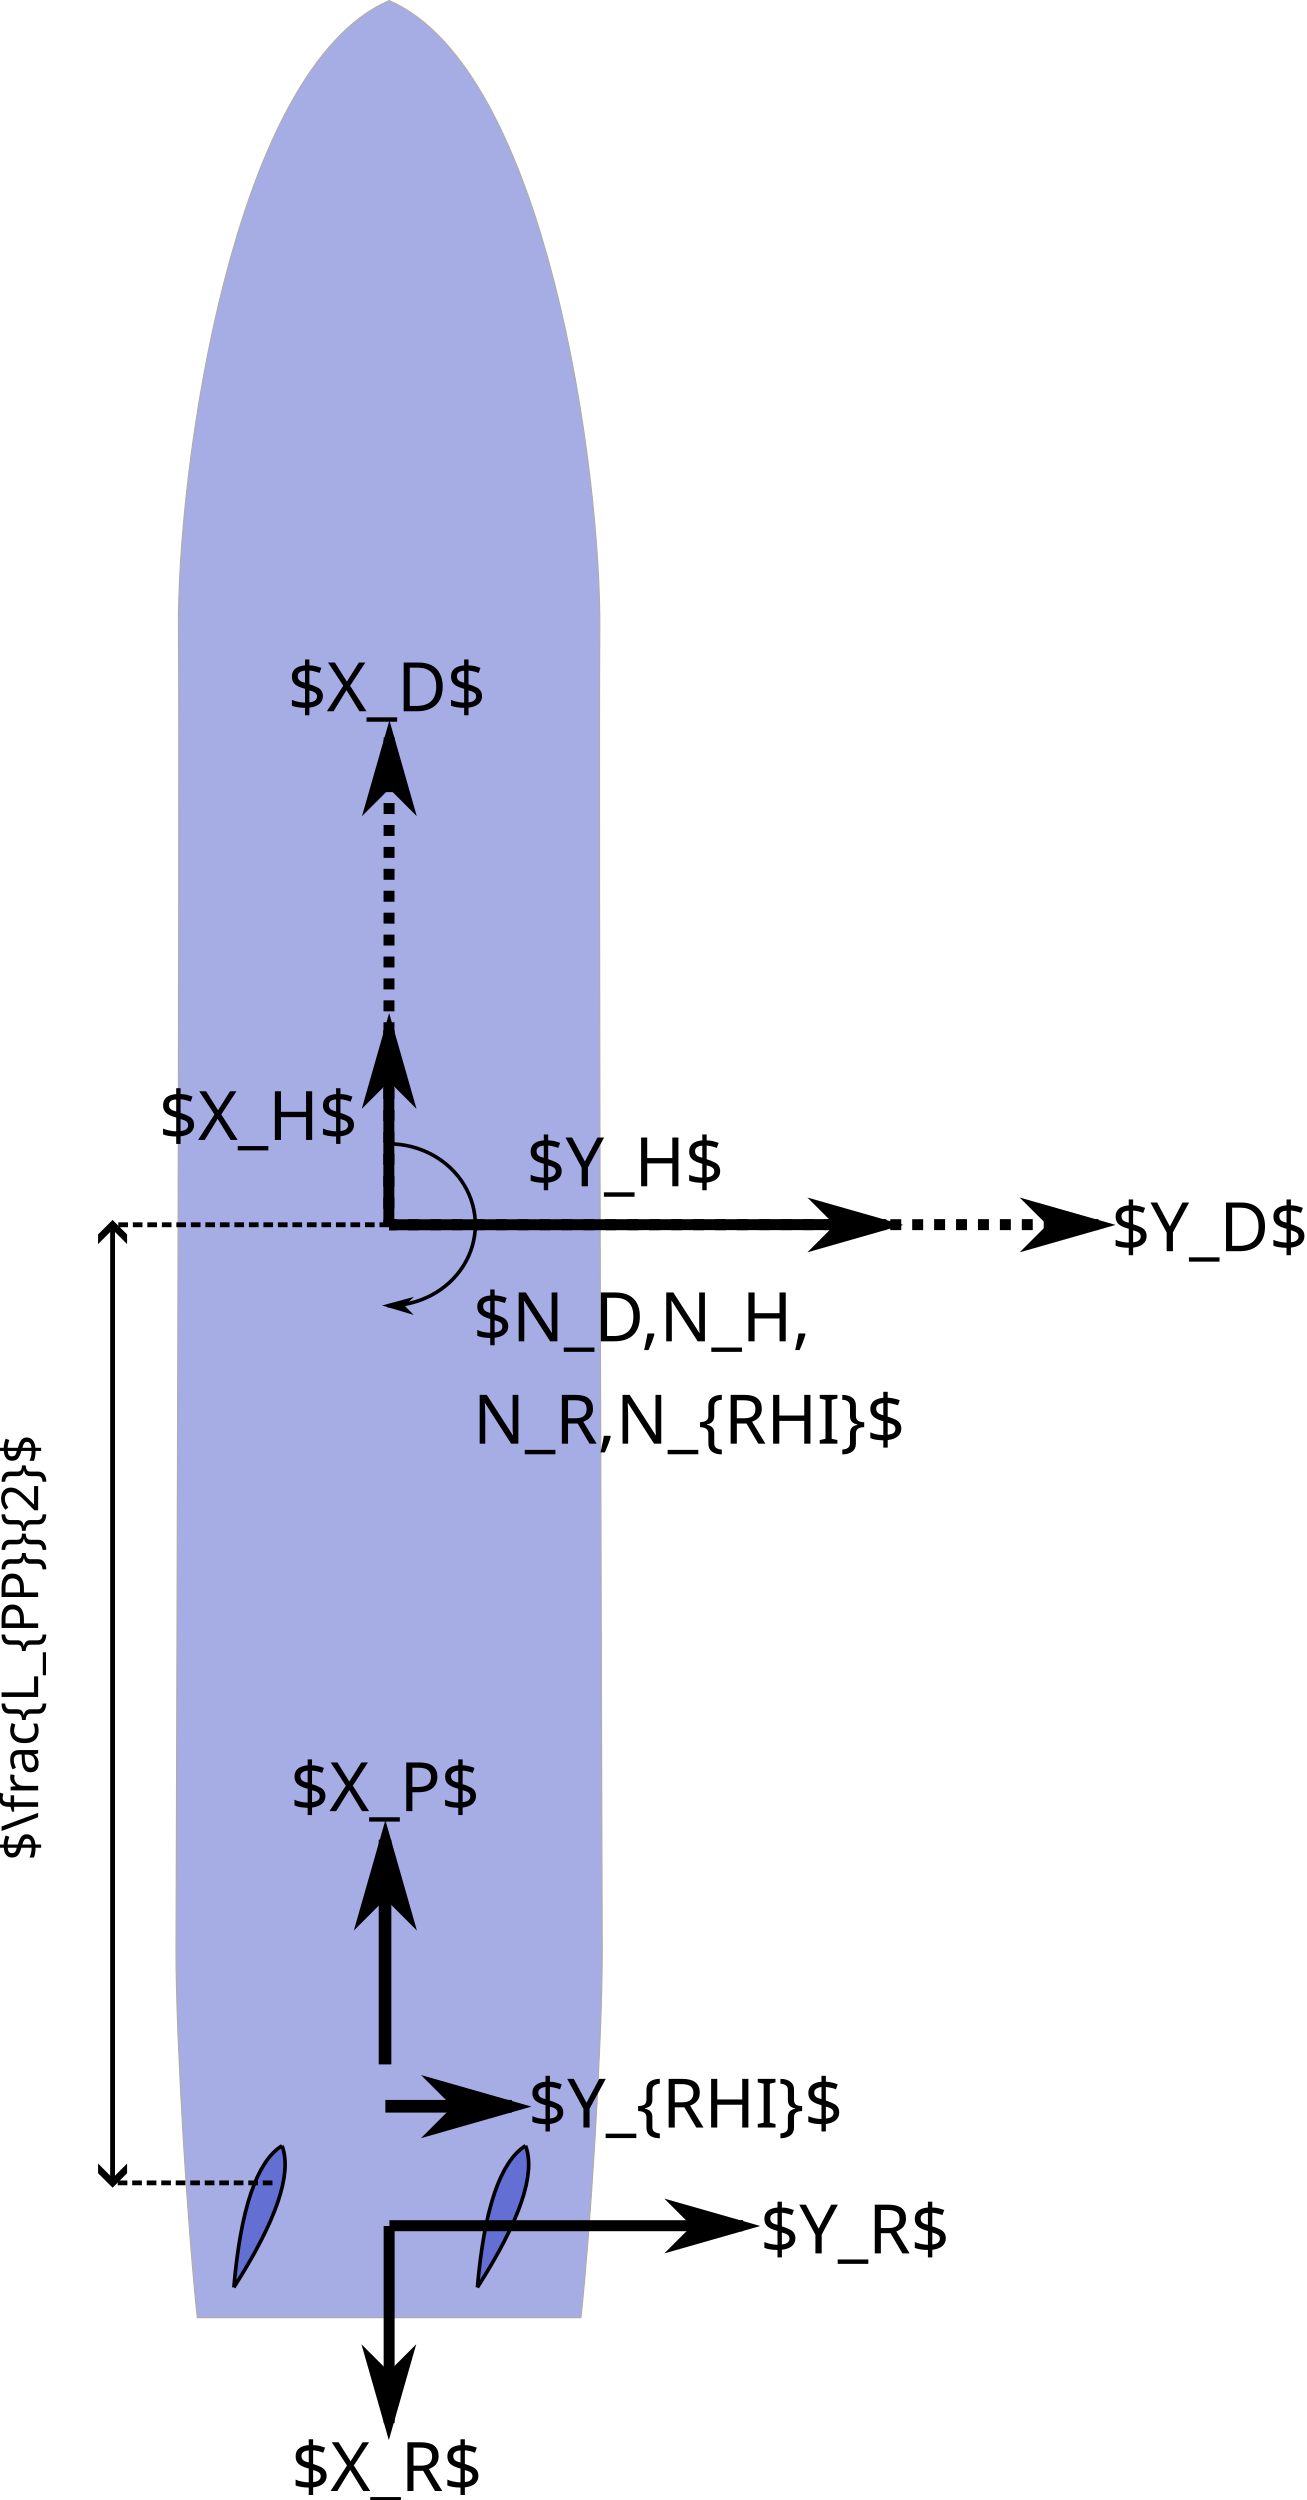
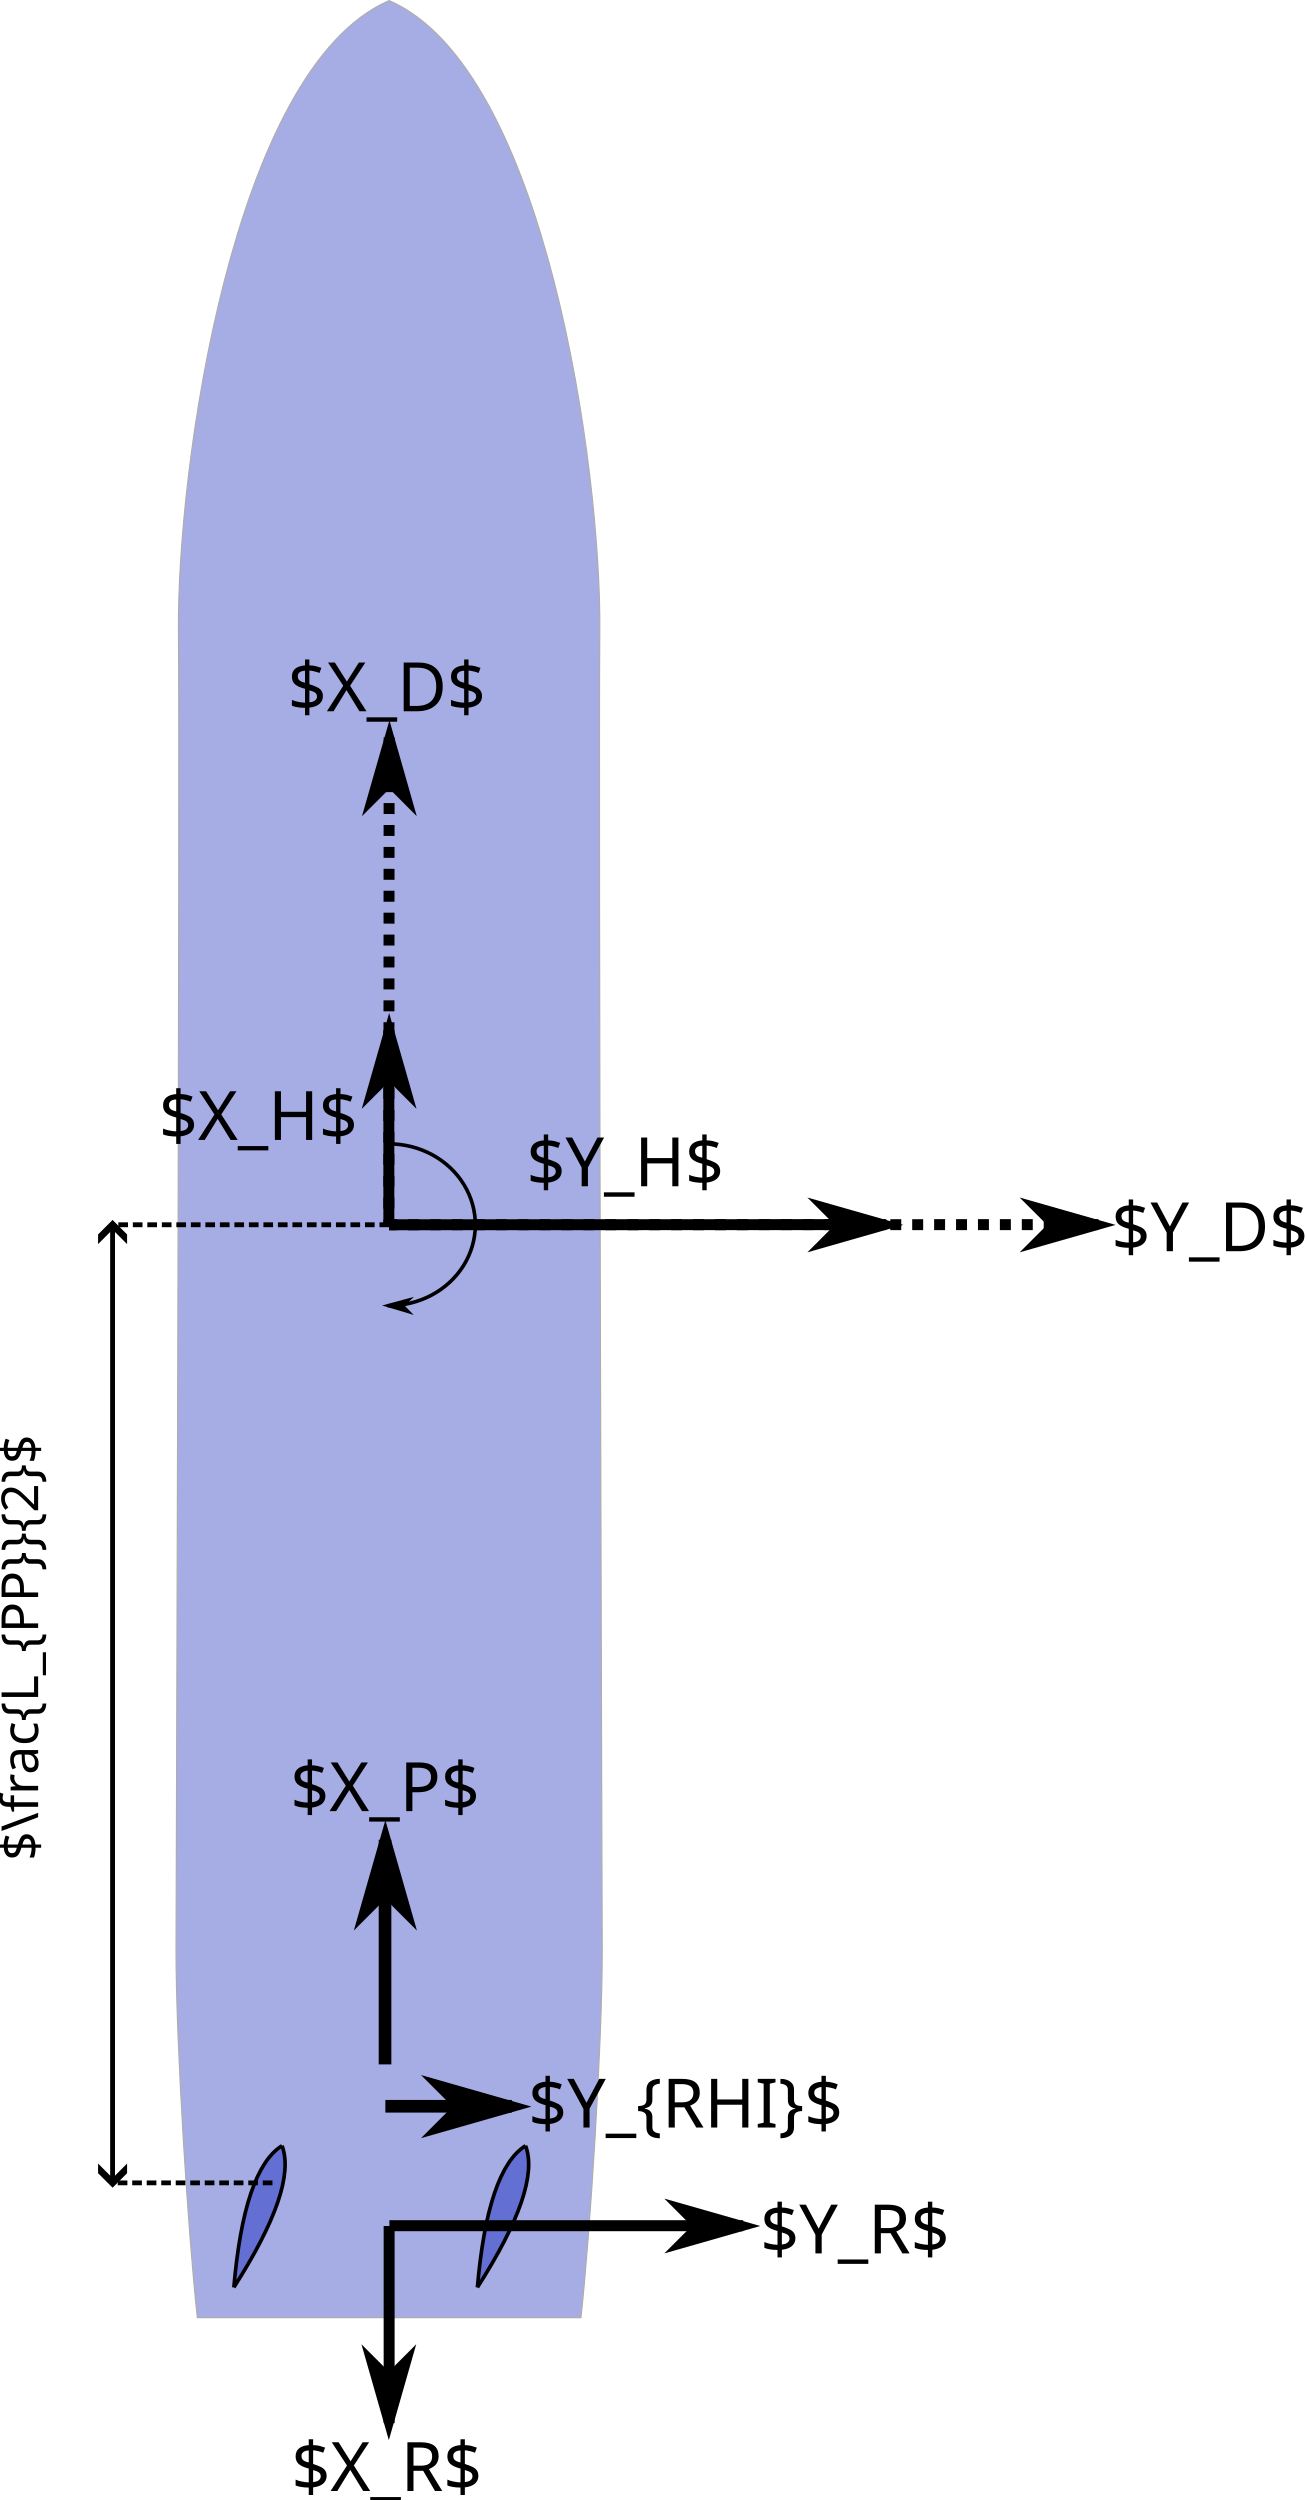
<svg xmlns="http://www.w3.org/2000/svg" width="135.122mm" height="258.485mm" viewBox="0 0 135.122 258.485" version="1.1" id="svg5" xml:space="preserve">
  <defs id="defs2">
    <marker style="overflow:visible" id="marker22589" refX="0" refY="0" orient="auto-start-reverse" markerWidth="5" markerHeight="6" viewBox="0 0 5 6" preserveAspectRatio="xMidYMid">
      <path style="fill:context-stroke;fill-rule:evenodd;stroke:none" d="m 1,0 -3,3 h -2 l 3,-3 -3,-3 h 2 z" id="path22587" />
    </marker>
    <marker style="overflow:visible" id="Arrow4" refX="0" refY="0" orient="auto-start-reverse" markerWidth="5" markerHeight="6" viewBox="0 0 5 6" preserveAspectRatio="xMidYMid">
      <path style="fill:context-stroke;fill-rule:evenodd;stroke:none" d="m 1,0 -3,3 h -2 l 3,-3 -3,-3 h 2 z" id="path1741" />
    </marker>
    <linearGradient id="linearGradient18296">
      <stop style="stop-color:#7781d7;stop-opacity:1;" offset="0" id="stop18294" />
    </linearGradient>
    <rect x="410.356" y="703.464" width="82.898" height="63.095" id="rect2929" />
    <rect x="166.453" y="700.889" width="81.197" height="44.333" id="rect11198" />
    <rect x="122.669" y="504.307" width="65.423" height="73.549" id="rect11068" />
    <rect x="410.356" y="703.464" width="82.898" height="63.095" id="rect3683" />
    <rect x="410.356" y="703.464" width="82.898" height="63.095" id="rect3738" />
    <rect x="410.356" y="703.464" width="82.898" height="63.095" id="rect3762" />
    <rect x="410.356" y="703.464" width="82.898" height="63.095" id="rect6978" />
    <rect x="410.356" y="703.464" width="82.898" height="63.095" id="rect8227" />
    <marker style="overflow:visible" id="Arrow1L" refX="4.696" refY="-0.027" orient="auto-start-reverse" markerWidth="8.75" markerHeight="5" viewBox="0 0 8.75 5" preserveAspectRatio="xMidYMid">
      <path style="fill:context-stroke;fill-rule:evenodd;stroke:none" d="M 0,0 5,-5 -12.5,0 5,5 Z" id="arrow1L" transform="scale(-0.5)" />
    </marker>
    <marker style="overflow:visible" id="Arrow1L-2" refX="4.696" refY="-0.027" orient="auto-start-reverse" markerWidth="8.75" markerHeight="5" viewBox="0 0 8.75 5" preserveAspectRatio="xMidYMid">
      <path style="fill:context-stroke;fill-rule:evenodd;stroke:none" d="M 0,0 5,-5 -12.5,0 5,5 Z" id="arrow1L-3" transform="scale(-0.5)" />
    </marker>
    <marker style="overflow:visible" id="Arrow1L-2-9" refX="4.696" refY="-0.027" orient="auto-start-reverse" markerWidth="8.75" markerHeight="5" viewBox="0 0 8.75 5" preserveAspectRatio="xMidYMid">
      <path style="fill:context-stroke;fill-rule:evenodd;stroke:none" d="M 0,0 5,-5 -12.5,0 5,5 Z" id="arrow1L-3-2" transform="scale(-0.5)" />
    </marker>
  </defs>
  <g id="layer1" style="display:inline" transform="translate(-19.5299,-33.56276)">
    <g id="g555" transform="matrix(1.259099,0,0,1.259099,-69.1755,-27.20953)">
      <a id="a4772" style="fill:#7781d7;fill-opacity:0.652;stroke:#adadad;stroke-opacity:1">
        <path id="path1055" style="display:inline;fill:#7781d7;fill-opacity:0.652;stroke:#adadad;stroke-width:0.1;stroke-linejoin:round;stroke-opacity:1;paint-order:markers fill stroke" d="m 84.909,208.336 c -0.014,7.599 1.001,23.553 1.75,30.249 h 15.747 15.747 c 0.749,-6.696 1.764,-22.65 1.75,-30.249 0,0 -0.322,-95.214 -0.2,-108.291 0.122,-13.077 -4.373,-46.129 -17.297,-51.729 -12.924,5.599 -17.419,38.652 -17.297,51.729 0.122,13.077 -0.2,108.291 -0.2,108.291 z" />
      </a>
      <g id="g2726" transform="rotate(20,97.86245,269.0933)">
        <path id="path7777-0" style="display:inline;fill:#404ec7;fill-opacity:0.652;stroke:#000000;stroke-width:0.3;stroke-linejoin:round;stroke-dasharray:none;stroke-opacity:1" d="m 97.398,221.773 c 1.607,1.876 1.66,6.021 0.261,12.286 m -0.261,-12.286 c -1.526,1.942 -1.403,6.085 0.261,12.286" />
      </g>
      <g id="g2726-3" transform="rotate(20,87.86245,212.3805)" style="display:inline">
        <path id="path7777-0-5" style="display:inline;fill:#404ec7;fill-opacity:0.652;stroke:#000000;stroke-width:0.3;stroke-linejoin:round;stroke-dasharray:none;stroke-opacity:1" d="m 97.398,221.773 c 1.607,1.876 1.66,6.021 0.261,12.286 m -0.261,-12.286 c -1.526,1.942 -1.403,6.085 0.261,12.286" />
      </g>
      <path style="display:none;fill:#5a63fe;fill-opacity:1;stroke:#b90303;stroke-width:0.3;stroke-linejoin:round;stroke-dasharray:none;stroke-opacity:1;paint-order:markers fill stroke" d="M 102.406,48.317 V 243.94" id="path5693" />
    </g>
    <g id="global_reference_frame" style="display:none" transform="translate(44.74468,-9.939022)">
      <path style="display:inline;fill:#000000;fill-opacity:0.652;stroke:#000000;stroke-width:0.5;stroke-linejoin:round;stroke-dasharray:none;stroke-opacity:1;marker-start:url(#Arrow1L-2)" d="m 57.661,106.229 v 52.551" id="path238" />
      <path style="display:inline;fill:#000000;fill-opacity:0.652;stroke:#000000;stroke-width:0.5;stroke-linejoin:round;stroke-dasharray:none;stroke-opacity:1;marker-start:url(#Arrow1L-2-9)" d="M 124.42,158.767 H 57.675" id="path238-7" />
    </g>
    <g id="g6104" transform="matrix(1.259099,0,0,1.259099,-69.1755,-27.20953)">
      <path style="display:inline;fill:#94952d;fill-opacity:0.652;stroke:#000000;stroke-width:0.9;stroke-linejoin:round;stroke-dasharray:none;stroke-opacity:1;marker-start:url(#Arrow1L)" d="M 102.406,247.247 V 231.06" id="V" />
      <text xml:space="preserve" style="font-style:normal;font-variant:normal;font-weight:normal;font-stretch:normal;font-size:5.604px;line-height:1.5;font-family:'Baskerville Old Face';-inkscape-font-specification:'Baskerville Old Face, Normal';font-variant-ligatures:normal;font-variant-caps:normal;font-variant-numeric:normal;font-variant-east-asian:normal;display:inline;fill:#000000;fill-opacity:1;stroke:none;stroke-width:0.3;stroke-linejoin:round;stroke-dasharray:none;stroke-opacity:1;paint-order:markers fill stroke" x="94.384" y="252.821" id="text5983">
        <tspan style="font-style:normal;font-variant:normal;font-weight:normal;font-stretch:normal;font-size:5.604px;font-family:'Baskerville Old Face';-inkscape-font-specification:'Baskerville Old Face, Normal';font-variant-ligatures:normal;font-variant-caps:normal;font-variant-numeric:normal;font-variant-east-asian:normal;fill:#000000;fill-opacity:1;stroke:none;stroke-width:0.3" x="94.384" y="252.821" id="tspan6035">$X_R$</tspan>
      </text>
    </g>
    <g id="g6276" transform="matrix(0,1.259099,-1.259099,0,350.7208,134.7478)">
      <path style="display:inline;fill:#94952d;fill-opacity:0.652;stroke:#000000;stroke-width:0.9;stroke-linejoin:round;stroke-dasharray:none;stroke-opacity:1;marker-start:url(#Arrow1L)" d="m 102.406,202.01 v 29.049" id="path6270" />
      <text xml:space="preserve" style="font-style:normal;font-variant:normal;font-weight:normal;font-stretch:normal;font-size:5.604px;line-height:1.5;font-family:'Baskerville Old Face';-inkscape-font-specification:'Baskerville Old Face, Normal';font-variant-ligatures:normal;font-variant-caps:normal;font-variant-numeric:normal;font-variant-east-asian:normal;display:inline;fill:#000000;fill-opacity:1;stroke:none;stroke-width:0.3;stroke-linejoin:round;stroke-dasharray:none;stroke-opacity:1;paint-order:markers fill stroke" x="-200.612" y="104.68" id="text6274" transform="rotate(-90)">
        <tspan style="font-style:normal;font-variant:normal;font-weight:normal;font-stretch:normal;font-size:5.604px;font-family:'Baskerville Old Face';-inkscape-font-specification:'Baskerville Old Face, Normal';font-variant-ligatures:normal;font-variant-caps:normal;font-variant-numeric:normal;font-variant-east-asian:normal;fill:#000000;fill-opacity:1;stroke:none;stroke-width:0.3" x="-200.612" y="104.68" id="tspan6272">$Y_R$</tspan>
      </text>
    </g>
    <g id="g6460" transform="matrix(0,1.450481,-1.450481,0,431.1217,-58.50051)" style="display:none">
      <g id="g6477">
        <path style="display:inline;fill:#94952d;fill-opacity:0.652;stroke:#000000;stroke-width:0.9;stroke-linejoin:round;stroke-dasharray:none;stroke-opacity:1;marker-start:url(#Arrow1L)" d="m 102.406,202.01 v 29.049" id="path6454" />
        <text xml:space="preserve" style="font-size:7.056px;line-height:1.5;font-family:'Baskerville Old Face';-inkscape-font-specification:'Baskerville Old Face, Normal';display:inline;fill:#000000;fill-opacity:1;stroke:none;stroke-width:0.3;stroke-linejoin:round;stroke-dasharray:none;stroke-opacity:1;paint-order:markers fill stroke" x="-200.612" y="104.68" id="text6458" transform="rotate(-90)">
          <tspan style="fill:#000000;fill-opacity:1;stroke:none;stroke-width:0.3" x="-200.612" y="104.68" id="tspan6456">$Y_R$</tspan>
        </text>
      </g>
      <g id="g6468" style="display:inline" transform="rotate(-90,102.43,231.0596)">
        <path style="display:inline;fill:#94952d;fill-opacity:0.652;stroke:#000000;stroke-width:0.9;stroke-linejoin:round;stroke-dasharray:none;stroke-opacity:1;marker-start:url(#Arrow1L)" d="m 102.406,215.044 v 16.015" id="path6462" />
        <text xml:space="preserve" style="font-size:7.056px;line-height:1.5;font-family:'Baskerville Old Face';-inkscape-font-specification:'Baskerville Old Face, Normal';display:inline;fill:#000000;fill-opacity:1;stroke:none;stroke-width:0.3;stroke-linejoin:round;stroke-dasharray:none;stroke-opacity:1;paint-order:markers fill stroke" x="92.36" y="210.716" id="text6466">
          <tspan style="fill:#000000;fill-opacity:1;stroke:none;stroke-width:0.3" x="92.36" y="210.716" id="tspan6464">$X_R$</tspan>
        </text>
      </g>
    </g>
    <g id="g6568" transform="matrix(0,1.259099,-1.259099,0,350.6905,31.25694)">
      <g id="g6558">
        <path style="display:inline;fill:#94952d;fill-opacity:0.652;stroke:#000000;stroke-width:0.9;stroke-linejoin:round;stroke-dasharray:0.9, 0.9;stroke-dashoffset:0;stroke-opacity:1;marker-start:url(#Arrow1L)" d="m 102.393,172.806 0.013,58.254" id="path6552" />
        <text xml:space="preserve" style="font-style:normal;font-variant:normal;font-weight:normal;font-stretch:normal;font-size:5.604px;line-height:1.5;font-family:'Baskerville Old Face';-inkscape-font-specification:'Baskerville Old Face, Normal';font-variant-ligatures:normal;font-variant-caps:normal;font-variant-numeric:normal;font-variant-east-asian:normal;display:inline;fill:#000000;fill-opacity:1;stroke:none;stroke-width:0.3;stroke-linejoin:round;stroke-dasharray:none;stroke-opacity:1;paint-order:markers fill stroke" x="-171.745" y="104.582" id="text6556" transform="rotate(-90)">
          <tspan style="font-style:normal;font-variant:normal;font-weight:normal;font-stretch:normal;font-size:5.604px;font-family:'Baskerville Old Face';-inkscape-font-specification:'Baskerville Old Face, Normal';font-variant-ligatures:normal;font-variant-caps:normal;font-variant-numeric:normal;font-variant-east-asian:normal;fill:#000000;fill-opacity:1;stroke:none;stroke-width:0.3" x="-171.745" y="104.582" id="tspan6554">$Y_D$</tspan>
        </text>
      </g>
      <g id="g6566" style="display:inline" transform="rotate(-90,102.43,231.0596)">
        <path style="display:inline;fill:#7781d7;fill-opacity:1;fill-rule:evenodd;stroke:#000000;stroke-width:0.9;stroke-linejoin:round;stroke-dasharray:0.9, 0.9;stroke-dashoffset:0;stroke-opacity:1;marker-start:url(#Arrow1L)" d="m 102.43,191.007 -0.024,40.052" id="path6560" />
        <text xml:space="preserve" style="font-style:normal;font-variant:normal;font-weight:normal;font-stretch:normal;font-size:5.604px;line-height:1.5;font-family:'Baskerville Old Face';-inkscape-font-specification:'Baskerville Old Face, Normal';font-variant-ligatures:normal;font-variant-caps:normal;font-variant-numeric:normal;font-variant-east-asian:normal;display:inline;fill:#000000;fill-opacity:1;stroke:none;stroke-width:0.3;stroke-linejoin:round;stroke-dasharray:none;stroke-opacity:1;paint-order:markers fill stroke" x="94.103" y="188.87" id="text6564">
          <tspan style="font-style:normal;font-variant:normal;font-weight:normal;font-stretch:normal;font-size:5.604px;font-family:'Baskerville Old Face';-inkscape-font-specification:'Baskerville Old Face, Normal';font-variant-ligatures:normal;font-variant-caps:normal;font-variant-numeric:normal;font-variant-east-asian:normal;fill:#000000;fill-opacity:1;stroke:none;stroke-width:0.3" x="94.103" y="188.87" id="tspan6570">$X_D$</tspan>
        </text>
      </g>
    </g>
    <g id="g6495" transform="matrix(0,1.259099,-1.259099,0,350.6905,31.25694)" style="display:inline">
      <g id="g6485">
        <path style="display:inline;fill:#94952d;fill-opacity:0.652;stroke:#000000;stroke-width:0.9;stroke-linejoin:round;stroke-dasharray:none;stroke-opacity:1;marker-start:url(#Arrow1L)" d="m 102.393,190.239 0.013,40.82" id="path6479" />
        <text xml:space="preserve" style="font-style:normal;font-variant:normal;font-weight:normal;font-stretch:normal;font-size:5.604px;line-height:1.5;font-family:'Baskerville Old Face';-inkscape-font-specification:'Baskerville Old Face, Normal';font-variant-ligatures:normal;font-variant-caps:normal;font-variant-numeric:normal;font-variant-east-asian:normal;display:inline;fill:#000000;fill-opacity:1;stroke:none;stroke-width:0.3;stroke-linejoin:round;stroke-dasharray:none;stroke-opacity:1;paint-order:markers fill stroke" x="-219.783" y="99.239" id="text6483" transform="rotate(-90)">
          <tspan style="font-style:normal;font-variant:normal;font-weight:normal;font-stretch:normal;font-size:5.604px;font-family:'Baskerville Old Face';-inkscape-font-specification:'Baskerville Old Face, Normal';font-variant-ligatures:normal;font-variant-caps:normal;font-variant-numeric:normal;font-variant-east-asian:normal;fill:#000000;fill-opacity:1;stroke:none;stroke-width:0.3" x="-219.783" y="99.239" id="tspan6481">$Y_H$</tspan>
        </text>
      </g>
      <g id="g6493" style="display:inline" transform="rotate(-90,102.43,231.0596)">
        <path style="display:inline;fill:#94952d;fill-opacity:0.652;stroke:#000000;stroke-width:0.9;stroke-linejoin:round;stroke-dasharray:none;stroke-opacity:1;marker-start:url(#Arrow1L)" d="m 102.406,215.044 v 16.015" id="path6487" />
        <text xml:space="preserve" style="font-style:normal;font-variant:normal;font-weight:normal;font-stretch:normal;font-size:5.604px;line-height:1.5;font-family:'Baskerville Old Face';-inkscape-font-specification:'Baskerville Old Face, Normal';font-variant-ligatures:normal;font-variant-caps:normal;font-variant-numeric:normal;font-variant-east-asian:normal;display:inline;fill:#000000;fill-opacity:1;stroke:none;stroke-width:0.3;stroke-linejoin:round;stroke-dasharray:none;stroke-opacity:1;paint-order:markers fill stroke" x="83.522" y="224.071" id="text6491">
          <tspan style="font-style:normal;font-variant:normal;font-weight:normal;font-stretch:normal;font-size:5.604px;font-family:'Baskerville Old Face';-inkscape-font-specification:'Baskerville Old Face, Normal';font-variant-ligatures:normal;font-variant-caps:normal;font-variant-numeric:normal;font-variant-east-asian:normal;fill:#000000;fill-opacity:1;stroke:none;stroke-width:0.3" x="83.522" y="224.071" id="tspan6489">$X_H$</tspan>
        </text>
      </g>
    </g>
    <g id="g19530" transform="matrix(0,1.450481,-1.450481,0,394.5224,98.43717)" style="display:inline">
      <g id="g19528" style="display:inline" transform="rotate(-90,102.43,231.0596)">
        <path style="display:inline;fill:#922d95;fill-opacity:0.652;stroke:#000000;stroke-width:0.9;stroke-linejoin:round;stroke-dasharray:none;stroke-opacity:1;marker-start:url(#Arrow1L)" d="m 102.406,215.044 v 16.015" id="path19522" />
        <text xml:space="preserve" style="font-style:normal;font-variant:normal;font-weight:normal;font-stretch:normal;font-size:4.864px;line-height:1.5;font-family:'Baskerville Old Face';-inkscape-font-specification:'Baskerville Old Face, Normal';font-variant-ligatures:normal;font-variant-caps:normal;font-variant-numeric:normal;font-variant-east-asian:normal;display:inline;fill:#000000;fill-opacity:1;stroke:none;stroke-width:0.3;stroke-linejoin:round;stroke-dasharray:none;stroke-opacity:1;paint-order:markers fill stroke" x="95.656" y="213.005" id="text19526">
          <tspan style="font-style:normal;font-variant:normal;font-weight:normal;font-stretch:normal;font-size:4.864px;font-family:'Baskerville Old Face';-inkscape-font-specification:'Baskerville Old Face, Normal';font-variant-ligatures:normal;font-variant-caps:normal;font-variant-numeric:normal;font-variant-east-asian:normal;fill:#000000;fill-opacity:1;stroke:none;stroke-width:0.3" x="95.656" y="213.005" id="tspan19524">$X_P$</tspan>
        </text>
      </g>
    </g>
    <path style="fill:#922d95;fill-opacity:0.652;fill-rule:evenodd;stroke:#000000;stroke-width:0.5;stroke-linejoin:round;stroke-dasharray:1, 0.5;stroke-dashoffset:0;stroke-opacity:1;paint-order:markers fill stroke" d="M 47.7,259.259 H 31.17" id="path21354" />
    <path style="display:inline;fill:#922d95;fill-opacity:0.652;fill-rule:evenodd;stroke:#000000;stroke-width:0.5;stroke-linejoin:round;stroke-dasharray:1, 0.5;stroke-dashoffset:0;stroke-opacity:1;paint-order:markers fill stroke" d="M 59.764,160.196 H 31.17" id="path21354-0" />
    <path style="fill:#922d95;fill-opacity:0.652;fill-rule:evenodd;stroke:#000000;stroke-width:0.5;stroke-linejoin:round;stroke-dasharray:none;stroke-dashoffset:0;stroke-opacity:1;marker-start:url(#Arrow4);marker-end:url(#marker22589);paint-order:markers fill stroke" d="M 31.17,259.259 V 160.196" id="path22218" />
    <text xml:space="preserve" style="font-style:normal;font-variant:normal;font-weight:normal;font-stretch:normal;font-size:5.292px;line-height:1.5;font-family:'Baskerville Old Face';-inkscape-font-specification:'Baskerville Old Face, Normal';font-variant-ligatures:normal;font-variant-caps:normal;font-variant-numeric:normal;font-variant-east-asian:normal;display:inline;fill:#000000;fill-opacity:1;stroke:none;stroke-width:0.435;stroke-linejoin:round;stroke-dasharray:none;stroke-opacity:1;paint-order:markers fill stroke" x="-225.95" y="23.473" id="text19526-7" transform="rotate(-90)">
      <tspan style="font-style:normal;font-variant:normal;font-weight:normal;font-stretch:normal;font-size:5.292px;font-family:'Baskerville Old Face';-inkscape-font-specification:'Baskerville Old Face, Normal';font-variant-ligatures:normal;font-variant-caps:normal;font-variant-numeric:normal;font-variant-east-asian:normal;fill:#000000;fill-opacity:1;stroke:none;stroke-width:0.435" x="-225.95" y="23.473" id="tspan22836">$\frac{L_{PP}}{2}$</tspan>
    </text>
    <path style="fill:none;fill-opacity:0.652;fill-rule:evenodd;stroke:#000000;stroke-width:0.375;stroke-linejoin:round;stroke-dasharray:none;stroke-dashoffset:0;stroke-opacity:1;marker-end:url(#Arrow1L-2-9);paint-order:markers fill stroke" id="path27737" d="m 59.734,151.83 a 8.944,8.366 0 0 1 7.765,4.215 8.944,8.366 0 0 1 -0.059,8.397 8.944,8.366 0 0 1 -7.823,4.119" />
-     <text xml:space="preserve" style="font-style:normal;font-variant:normal;font-weight:normal;font-stretch:normal;font-size:7.056px;line-height:1.5;font-family:'Baskerville Old Face';-inkscape-font-specification:'Baskerville Old Face, Normal';font-variant-ligatures:normal;font-variant-caps:normal;font-variant-numeric:normal;font-variant-east-asian:normal;display:inline;fill:#000000;fill-opacity:1;stroke:none;stroke-width:0.378;stroke-linejoin:round;stroke-dasharray:none;stroke-opacity:1;paint-order:markers fill stroke" x="68.439" y="172.246" id="text6491-2">
+     <text xml:space="preserve" style="font-style:normal;font-variant:normal;font-weight:normal;font-stretch:normal;font-size:7.056px;line-height:1.5;font-family:'Baskerville Old Face';-inkscape-font-specification:'Baskerville Old Face, Normal';font-variant-ligatures:normal;font-variant-caps:normal;font-variant-numeric:normal;font-variant-east-asian:normal;display:none;fill:#000000;fill-opacity:1;stroke:none;stroke-width:0.378;stroke-linejoin:round;stroke-dasharray:none;stroke-opacity:1;paint-order:markers fill stroke" x="68.439" y="172.246" id="text6491-2">
      <tspan style="font-style:normal;font-variant:normal;font-weight:normal;font-stretch:normal;font-size:7.056px;font-family:'Baskerville Old Face';-inkscape-font-specification:'Baskerville Old Face, Normal';font-variant-ligatures:normal;font-variant-caps:normal;font-variant-numeric:normal;font-variant-east-asian:normal;fill:#000000;fill-opacity:1;stroke:none;stroke-width:0.378" x="68.439" y="172.246" id="tspan6489-0">$N_D,N_H,</tspan>
      <tspan style="font-style:normal;font-variant:normal;font-weight:normal;font-stretch:normal;font-size:7.056px;font-family:'Baskerville Old Face';-inkscape-font-specification:'Baskerville Old Face, Normal';font-variant-ligatures:normal;font-variant-caps:normal;font-variant-numeric:normal;font-variant-east-asian:normal;fill:#000000;fill-opacity:1;stroke:none;stroke-width:0.378" x="68.439" y="182.829" id="tspan30353">N_R,N_{RHI}$</tspan>
    </text>
    <g id="g28397" transform="matrix(0,1.450481,-1.450481,0,394.5224,102.7991)" style="display:inline">
      <g id="g28387">
        <path style="display:inline;fill:#94952d;fill-opacity:0.652;stroke:#000000;stroke-width:0.9;stroke-linejoin:round;stroke-dasharray:none;stroke-opacity:1;marker-start:url(#Arrow1L)" d="m 102.406,222.045 v 9.015" id="path28381" />
        <text xml:space="preserve" style="font-style:normal;font-variant:normal;font-weight:normal;font-stretch:normal;font-size:4.864px;line-height:1.5;font-family:'Baskerville Old Face';-inkscape-font-specification:'Baskerville Old Face, Normal';font-variant-ligatures:normal;font-variant-caps:normal;font-variant-numeric:normal;font-variant-east-asian:normal;display:inline;fill:#000000;fill-opacity:1;stroke:none;stroke-width:0.3;stroke-linejoin:round;stroke-dasharray:none;stroke-opacity:1;paint-order:markers fill stroke" x="-220.879" y="103.922" id="text28385" transform="rotate(-90)">
          <tspan style="font-style:normal;font-variant:normal;font-weight:normal;font-stretch:normal;font-size:4.864px;font-family:'Baskerville Old Face';-inkscape-font-specification:'Baskerville Old Face, Normal';font-variant-ligatures:normal;font-variant-caps:normal;font-variant-numeric:normal;font-variant-east-asian:normal;fill:#000000;fill-opacity:1;stroke:none;stroke-width:0.3" x="-220.879" y="103.922" id="tspan28383">$Y_{RHI}$</tspan>
        </text>
      </g>
    </g>
  </g>
</svg>
